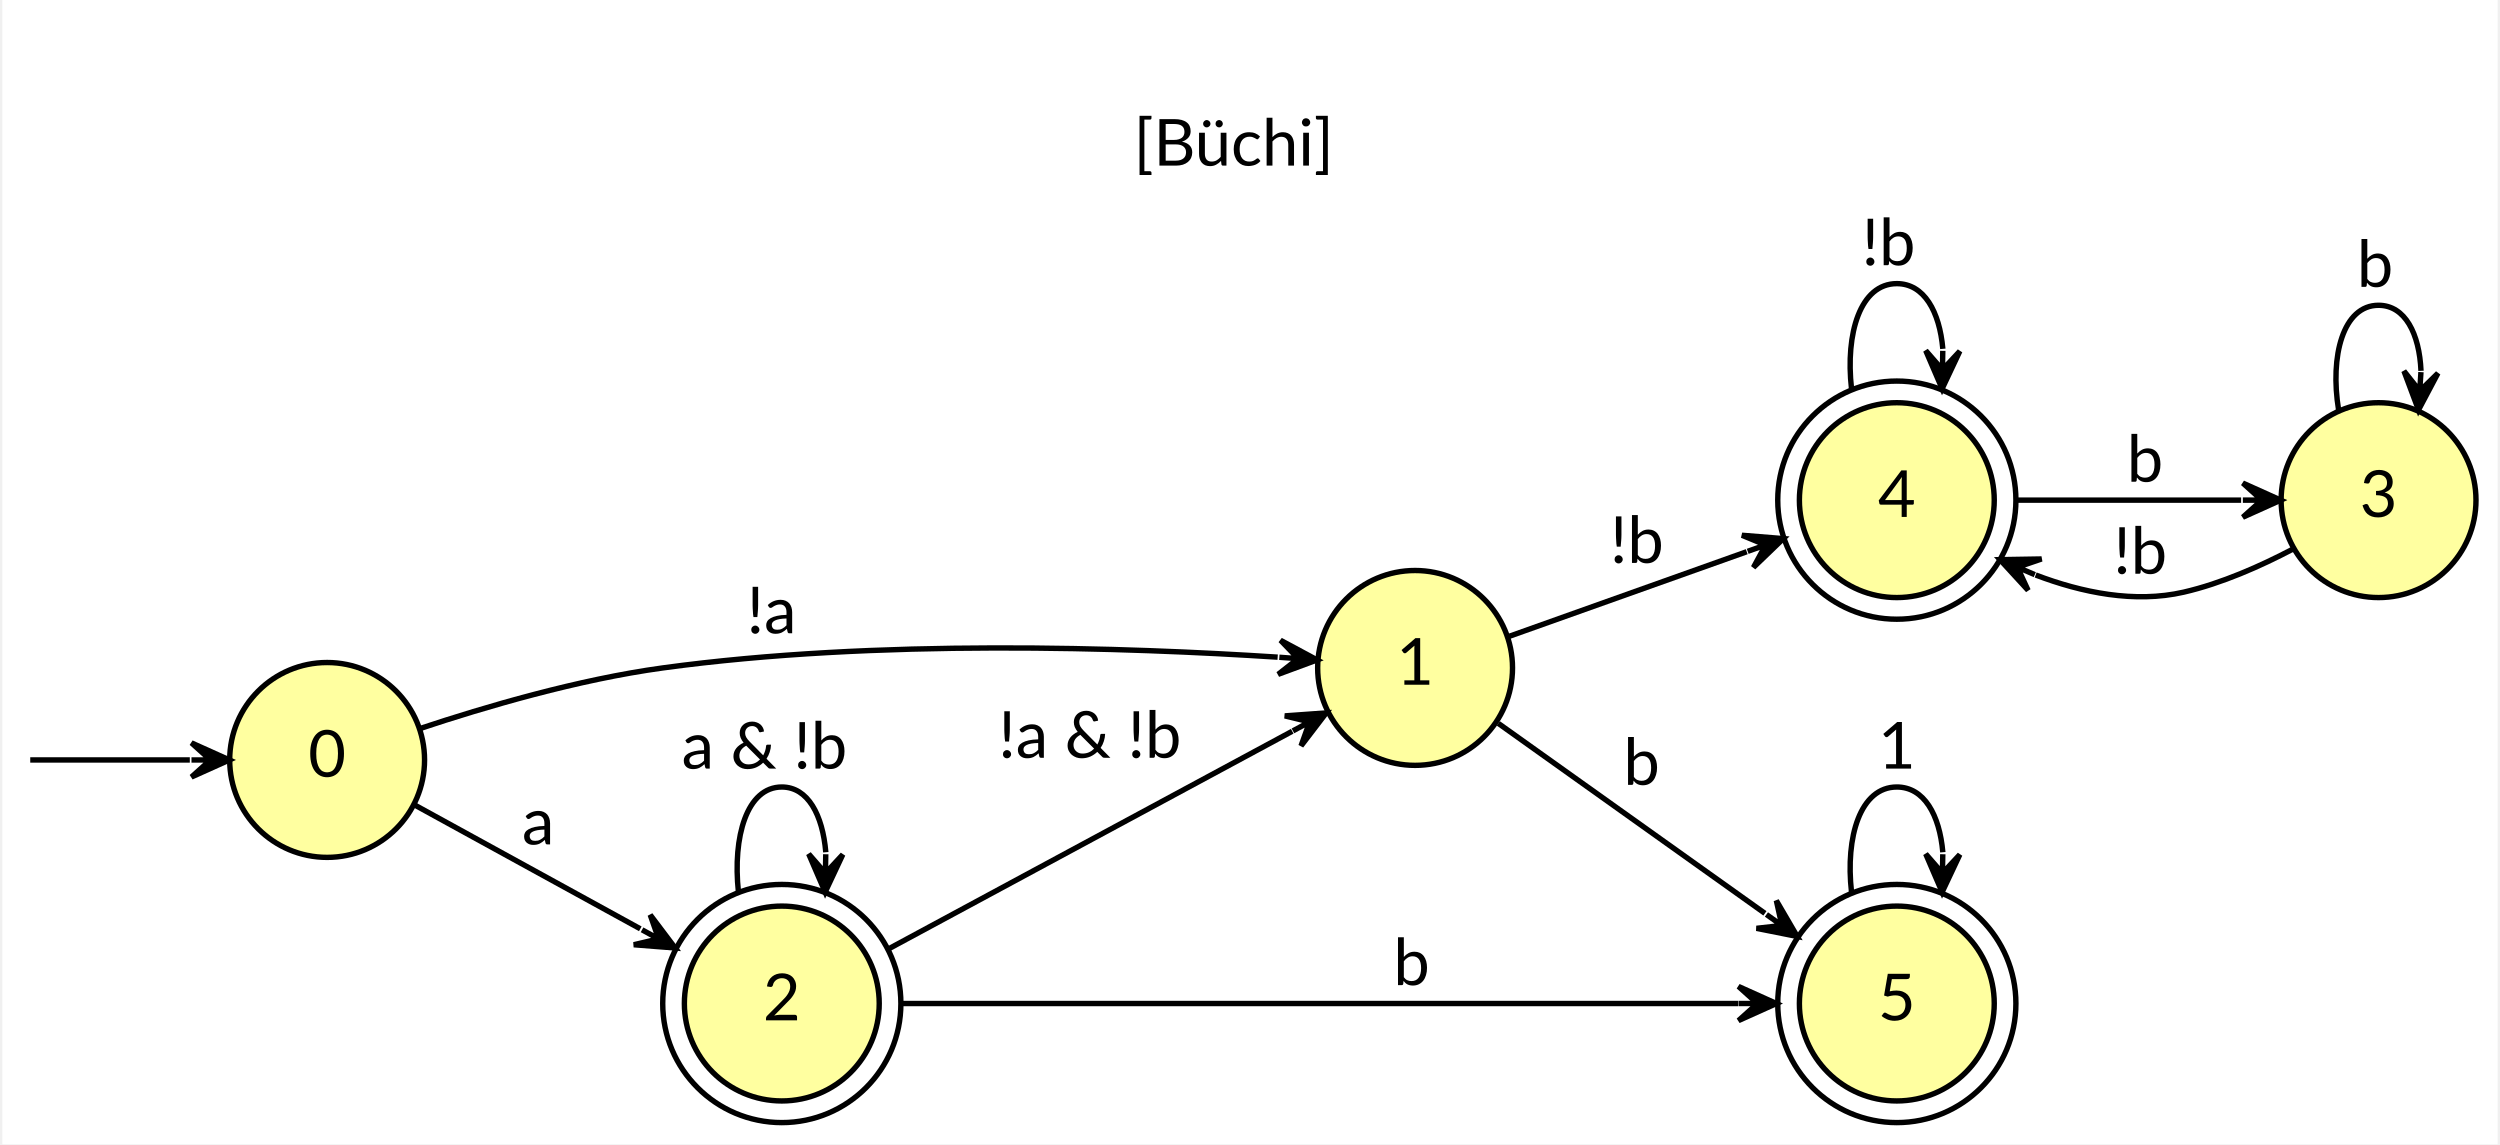
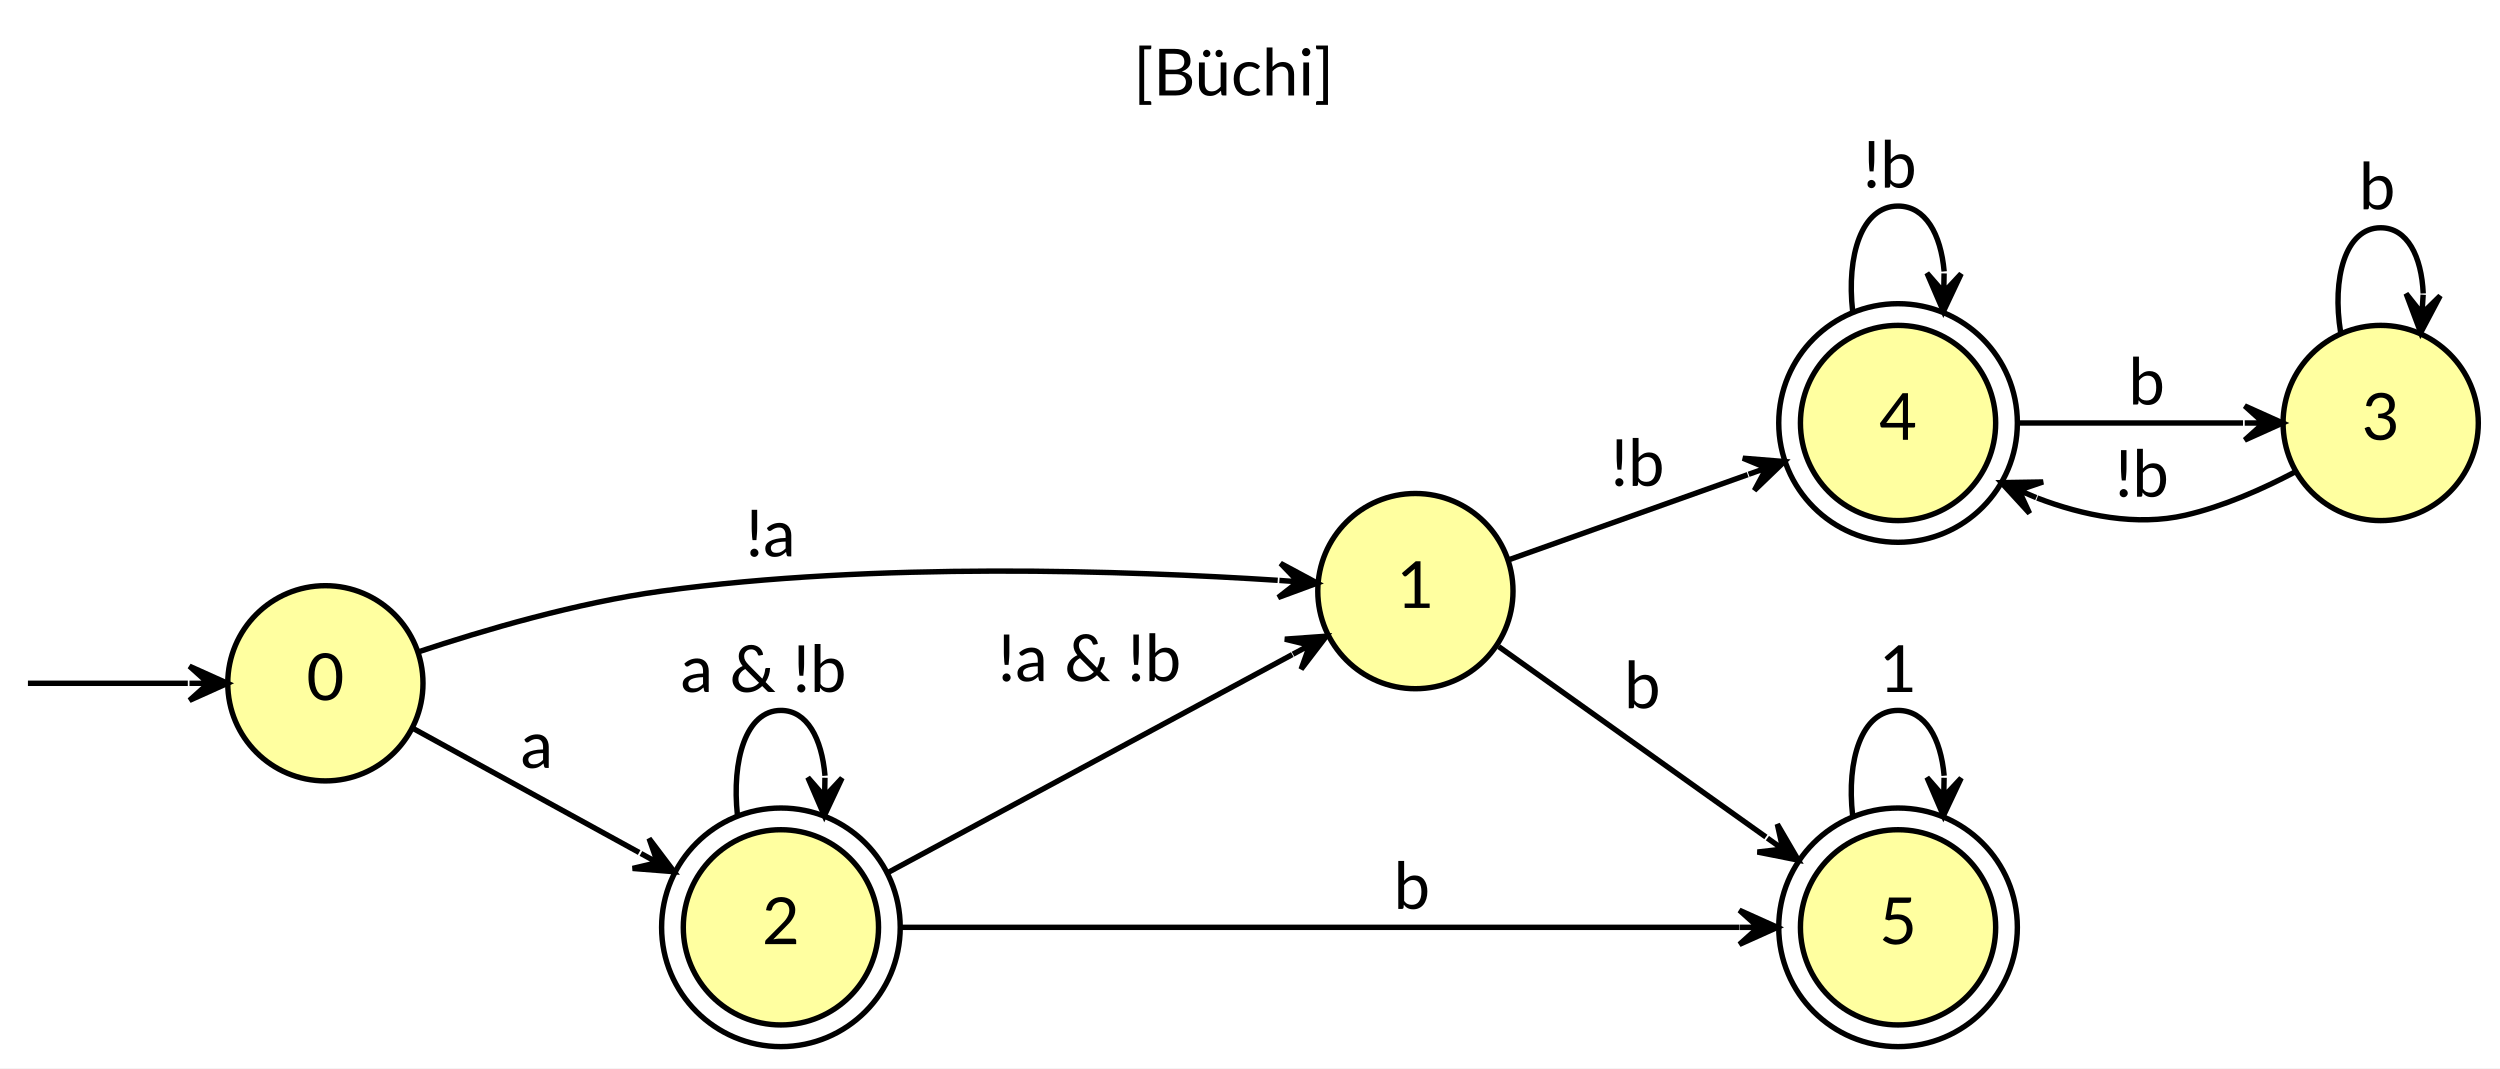
- <svg xmlns="http://www.w3.org/2000/svg" width="461pt" height="211pt" viewBox="0 0 461 211.4">
-   <g class="graph" transform="translate(4 207.4)">
-     <path fill="#fff" stroke="transparent" d="M-4 4v-211.4h461V4H-4z" />
-     <text x="205" y="-176.8" font-family="Lato" font-size="12">[Büchi]</text>
+ <svg xmlns="http://www.w3.org/2000/svg" width="461pt" height="197pt" viewBox="0 0 461 197">
+   <g class="graph" transform="translate(4 193)">
+     <path fill="#fff" stroke="transparent" d="M-4 4v-197h461V4H-4z" />
+     <text x="205" y="-175.4" font-family="Lato" font-size="12">[Büchi]</text>
    <g class="node">
      <circle fill="#ffffa0" stroke="#000" cx="56" cy="-67" r="18" />
      <text text-anchor="middle" x="56" y="-63.9" font-family="Lato" font-size="12">0</text>
    </g>
    <g class="edge">
      <path fill="none" stroke="#000" d="M1.15-67h29.48" />
      <path stroke="#000" d="M37.94-67l-7-3.15 3.5 3.15h-3.5 3.5l-3.5 3.15 7-3.15h0z" />
    </g>
    <g class="node">
      <circle fill="#ffffa0" stroke="#000" cx="257" cy="-84" r="18" />
      <text text-anchor="middle" x="257" y="-80.9" font-family="Lato" font-size="12">1</text>
    </g>
    <g class="edge">
      <path fill="none" stroke="#000" d="M73.06-72.77C85.22-76.82 102.42-81.87 118-84c39.49-5.4 85.93-3.78 113.61-1.99" />
      <path stroke="#000" d="M238.9-85.48l-6.76-3.63 3.27 3.39-3.49-.25h0l3.49.25-3.71 2.9 7.2-2.66h0z" />
      <text x="133.5" y="-90.4" font-family="Lato" font-size="12">!a</text>
    </g>
    <g class="node">
      <circle fill="#ffffa0" stroke="#000" cx="140" cy="-22" r="18" />
      <circle fill="none" stroke="#000" cx="140" cy="-22" r="22" />
      <text text-anchor="middle" x="140" y="-18.9" font-family="Lato" font-size="12">2</text>
    </g>
    <g class="edge">
      <path fill="none" stroke="#000" d="M72.04-58.75c11.68 6.41 28.14 15.45 41.82 22.95" />
      <path stroke="#000" d="M120.31-32.26l-4.62-6.12 1.55 4.44-3.06-1.68h0l3.06 1.68-4.58 1.08 7.65.6h0z" />
      <text x="92" y="-51.4" font-family="Lato" font-size="12">a</text>
    </g>
    <g class="node">
      <circle fill="#ffffa0" stroke="#000" cx="346" cy="-115" r="18" />
      <circle fill="none" stroke="#000" cx="346" cy="-115" r="22" />
      <text text-anchor="middle" x="346" y="-111.9" font-family="Lato" font-size="12">4</text>
    </g>
    <g class="edge">
      <path fill="none" stroke="#000" d="M274.36-89.83c12.36-4.4 29.57-10.53 43.91-15.64" />
      <path stroke="#000" d="M325.04-107.89l-7.65-.62 4.36 1.8-3.3 1.17h0l3.3-1.17-2.24 4.14 5.53-5.32h0z" />
      <text x="293" y="-103.4" font-family="Lato" font-size="12">!b</text>
    </g>
    <g class="node">
      <circle fill="#ffffa0" stroke="#000" cx="346" cy="-22" r="18" />
      <circle fill="none" stroke="#000" cx="346" cy="-22" r="22" />
      <text text-anchor="middle" x="346" y="-18.9" font-family="Lato" font-size="12">5</text>
    </g>
    <g class="edge">
      <path fill="none" stroke="#000" d="M272.37-73.76c13.37 9.53 33.56 23.92 49.26 35.1" />
      <path stroke="#000" d="M327.61-34.39l-3.87-6.63 1.02 4.6-2.85-2.03h0l2.85 2.03-4.68.53 7.53 1.5h0z" />
      <text x="295.5" y="-62.4" font-family="Lato" font-size="12">b</text>
    </g>
    <g class="edge">
      <path fill="none" stroke="#000" d="M159.73-32.1c20.42-11.01 53.05-28.6 74.57-40.2" />
      <path stroke="#000" d="M240.59-75.69l-7.65.55 4.57 1.11-3.08 1.66h0l3.08-1.66-1.58 4.43 4.66-6.09h0z" />
      <text x="180" y="-67.4" font-family="Lato" font-size="12">!a &amp; !b</text>
    </g>
    <g class="edge">
      <path fill="none" stroke="#000" d="M131.99-42.58C130.89-52.84 133.55-62 140-62c4.83 0 7.54 5.15 8.13 12.05" />
      <path stroke="#000" d="M148.01-42.58l3.26-6.95-3.21 3.45.06-3.5h0l-.06 3.5-3.09-3.55 3.04 7.05h0z" />
      <text x="121.5" y="-65.4" font-family="Lato" font-size="12">a &amp; !b</text>
    </g>
    <g class="edge">
      <path fill="none" stroke="#000" d="M162.06-22h154.61" />
      <path stroke="#000" d="M323.75-22l-7-3.15 3.5 3.15h-3.5 3.5l-3.5 3.15 7-3.15h0z" />
      <text x="253" y="-25.4" font-family="Lato" font-size="12">b</text>
    </g>
    <g class="edge">
      <path fill="none" stroke="#000" d="M337.63-135.58C336.47-145.84 339.26-155 346-155c5.05 0 7.89 5.15 8.5 12.05" />
      <path stroke="#000" d="M354.37-135.58l3.27-6.94-3.21 3.44.06-3.5h0l-.06 3.5-3.09-3.55 3.03 7.05h0z" />
      <text x="339.5" y="-158.4" font-family="Lato" font-size="12">!b</text>
    </g>
    <g class="node">
      <circle fill="#ffffa0" stroke="#000" cx="435" cy="-115" r="18" />
      <text text-anchor="middle" x="435" y="-111.9" font-family="Lato" font-size="12">3</text>
    </g>
    <g class="edge">
      <path fill="none" stroke="#000" d="M368.06-115h41.55" />
      <path stroke="#000" d="M416.93-115l-7-3.15 3.5 3.15h-3.5 3.5l-3.5 3.15 7-3.15h0z" />
      <text x="388.5" y="-118.4" font-family="Lato" font-size="12">b</text>
    </g>
    <g class="edge">
      <path fill="none" stroke="#000" d="M337.63-42.58C336.47-52.84 339.26-62 346-62c5.05 0 7.89 5.15 8.5 12.05" />
      <path stroke="#000" d="M354.37-42.58l3.27-6.94-3.21 3.44.06-3.5h0l-.06 3.5-3.09-3.55 3.03 7.05h0z" />
      <text text-anchor="middle" x="346" y="-65.4" font-family="Lato" font-size="12">1</text>
    </g>
    <g class="edge">
      <path fill="none" stroke="#000" d="M419.22-105.98c-6.04 3.18-13.24 6.37-20.22 7.98-9.06 2.08-18.79.09-27.35-3.17" />
      <path stroke="#000" d="M365.06-104l5.19 5.66-1.97-4.27 3.21 1.38h0l-3.21-1.38 4.46-1.52-7.68.13h0z" />
      <text x="386" y="-101.4" font-family="Lato" font-size="12">!b</text>
    </g>
    <g class="edge">
      <path fill="none" stroke="#000" d="M427.62-131.66c-1.64-9.96.82-19.34 7.38-19.34 4.92 0 7.54 5.27 7.84 12.11" />
      <path stroke="#000" d="M442.38-131.66l3.59-6.79-3.36 3.29.22-3.49h0l-.22 3.49-2.92-3.69 2.69 7.19h0z" />
      <text x="431" y="-154.4" font-family="Lato" font-size="12">b</text>
    </g>
  </g>
</svg>
